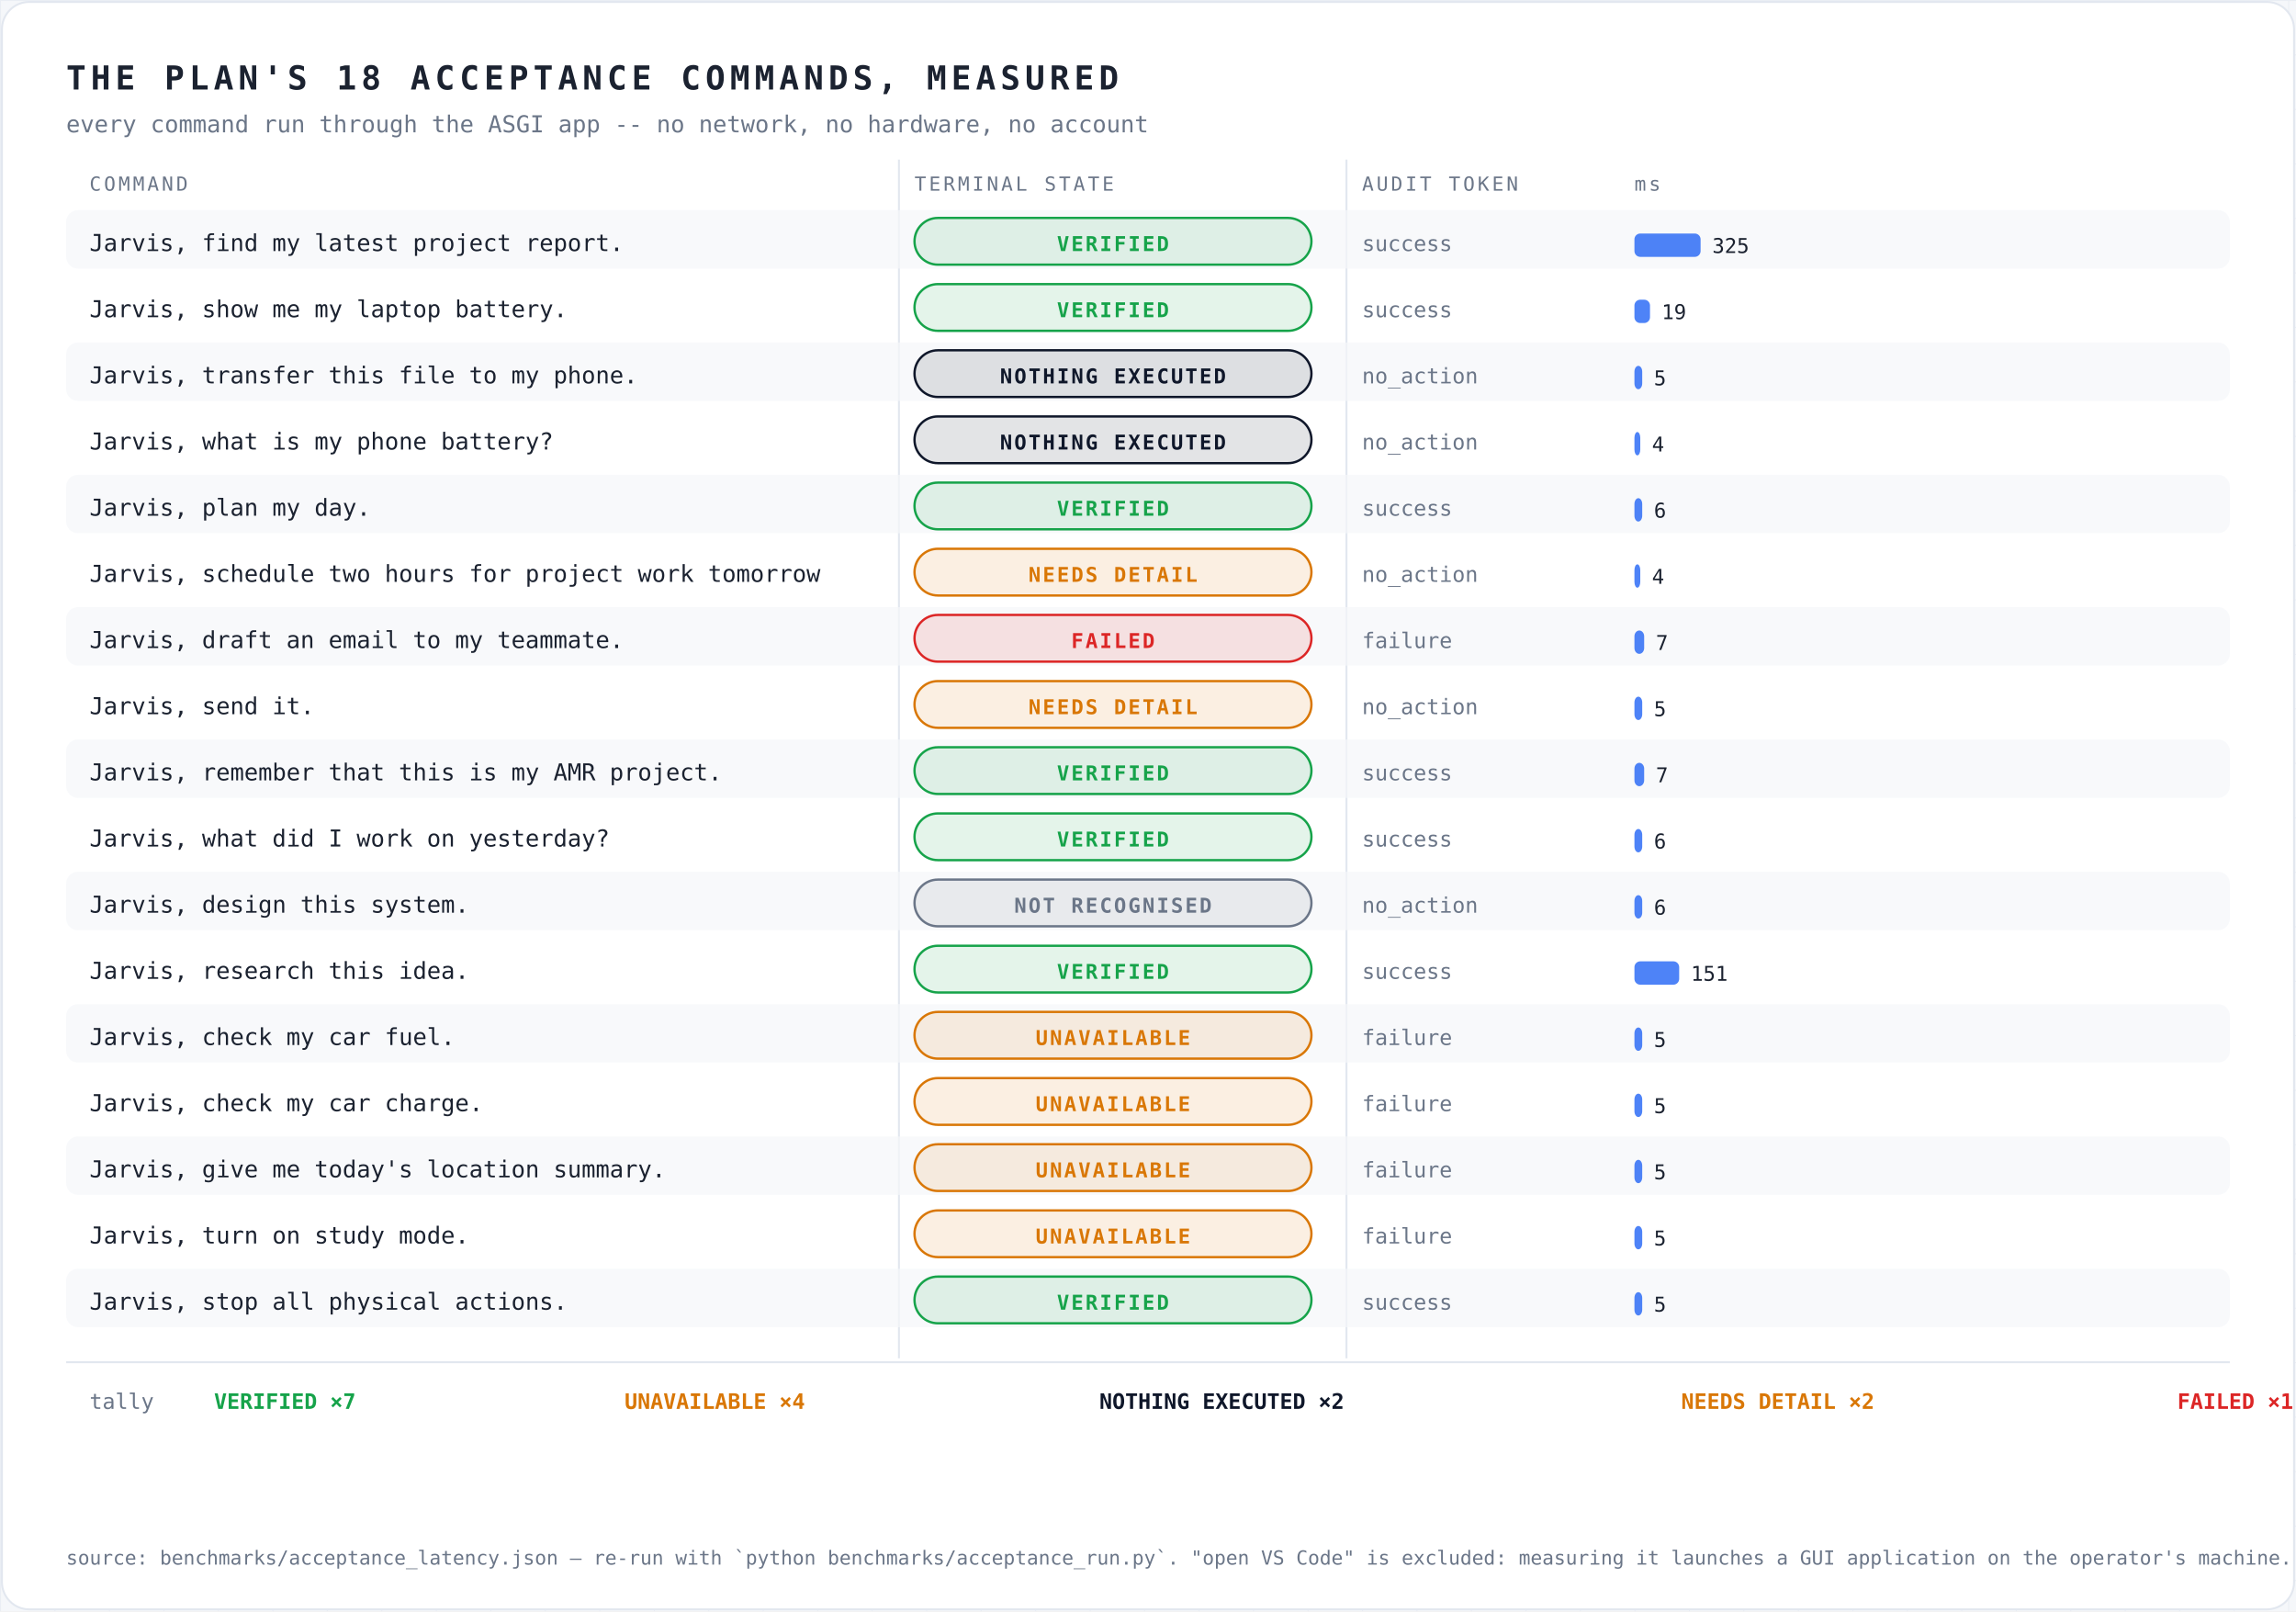
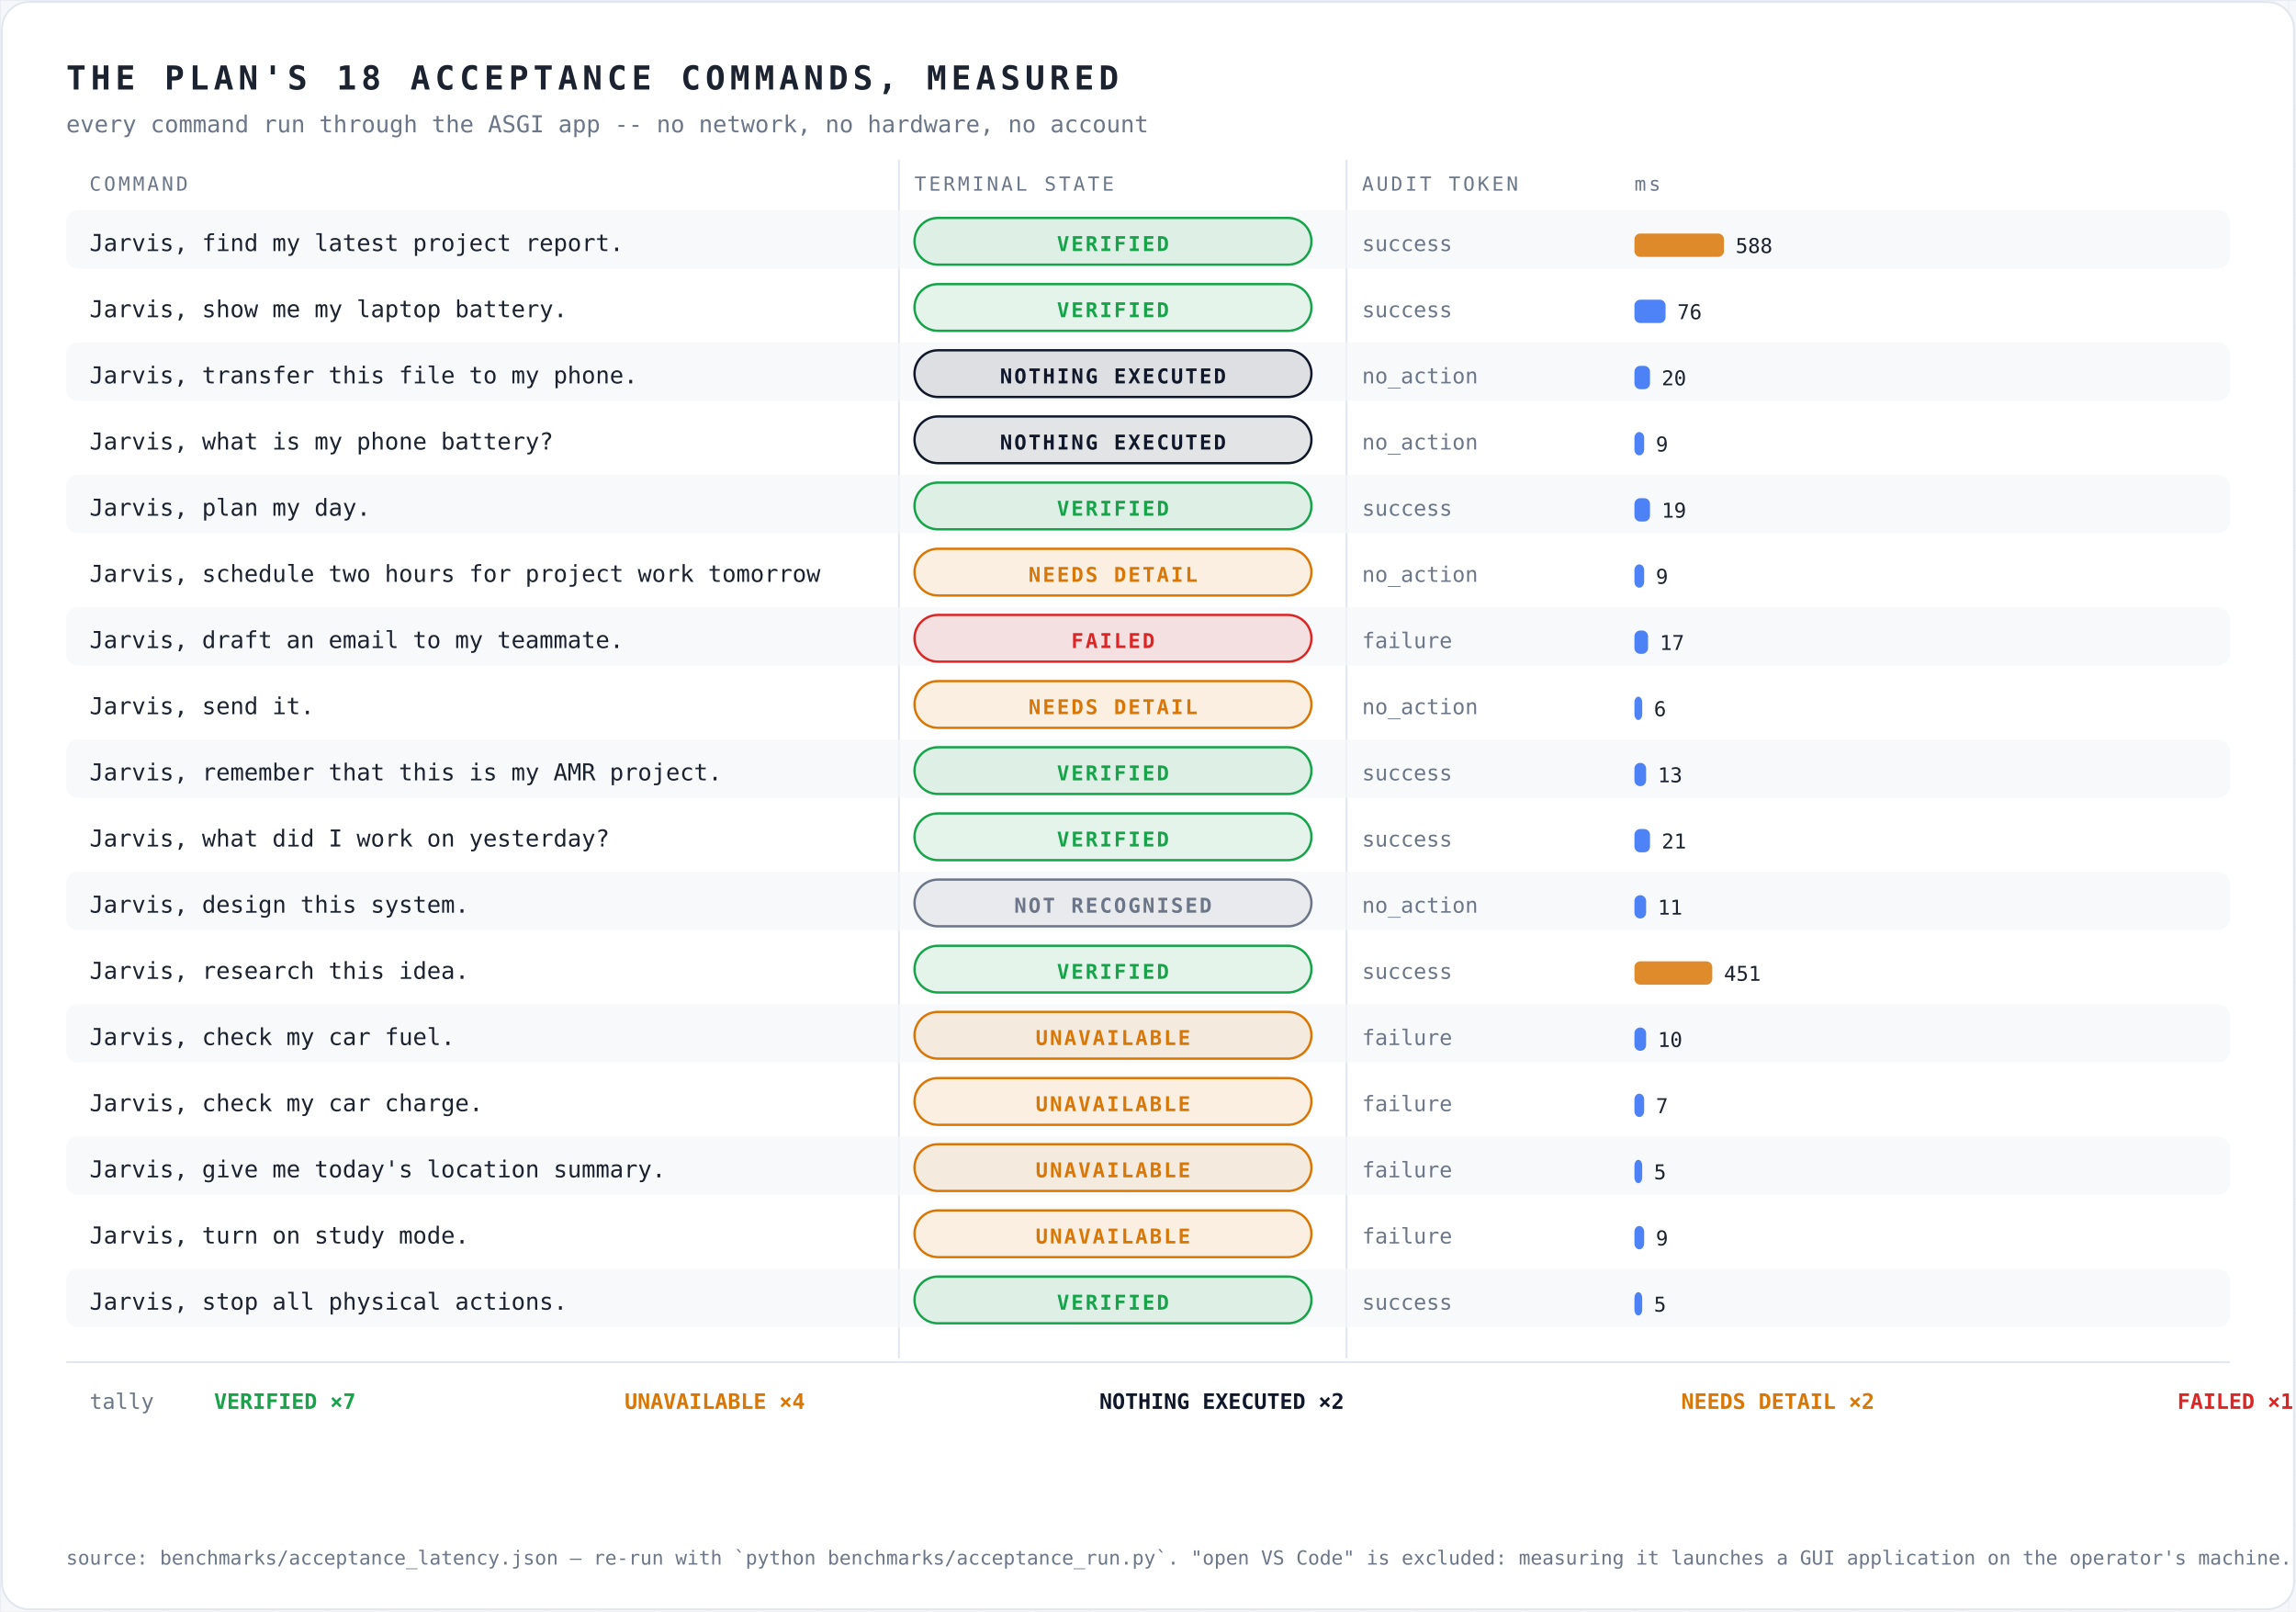
<svg xmlns="http://www.w3.org/2000/svg" width="1180" height="828" viewBox="0 0 1180 828" role="img" aria-label="THE PLAN'S 18 ACCEPTANCE COMMANDS, MEASURED: every command run through the ASGI app -- no network, no hardware, no account">
  <defs>
    <pattern id="grid" width="28" height="28" patternUnits="userSpaceOnUse">
      <path d="M28 0H0v28" fill="none" stroke="#e2e7ef" stroke-width="1" />
    </pattern>
  </defs>
  <rect width="100%" height="100%" fill="#f5f7fa" />
  <rect width="100%" height="100%" fill="url(#grid)" opacity=".55" />
  <rect x="1" y="1" width="1178" height="826" rx="14" fill="#ffffff" stroke="#e2e7ef" />
  <text x="34" y="46" font-family="ui-monospace, 'SF Mono', Menlo, Consolas, monospace" font-size="17" font-weight="700" letter-spacing="2.4" fill="#1b2230">THE PLAN'S 18 ACCEPTANCE COMMANDS, MEASURED</text>
  <text x="34" y="68" font-family="ui-monospace, 'SF Mono', Menlo, Consolas, monospace" font-size="12" fill="#6b7688">every command run through the ASGI app -- no network, no hardware, no account</text>
  <text x="46" y="98" font-family="ui-monospace, 'SF Mono', Menlo, Consolas, monospace" font-size="10" letter-spacing="1.4" fill="#6b7688">COMMAND</text>
  <text x="470" y="98" font-family="ui-monospace, 'SF Mono', Menlo, Consolas, monospace" font-size="10" letter-spacing="1.4" fill="#6b7688">TERMINAL STATE</text>
  <text x="700" y="98" font-family="ui-monospace, 'SF Mono', Menlo, Consolas, monospace" font-size="10" letter-spacing="1.4" fill="#6b7688">AUDIT TOKEN</text>
  <text x="840" y="98" font-family="ui-monospace, 'SF Mono', Menlo, Consolas, monospace" font-size="10" letter-spacing="1.4" fill="#6b7688">ms</text>
  <line x1="462" y1="82" x2="462" y2="698" stroke="#e2e7ef" />
  <line x1="692" y1="82" x2="692" y2="698" stroke="#e2e7ef" />
  <rect x="34" y="108" width="1112" height="30" rx="6" fill="#f5f7fa" opacity=".7" />
  <text x="46" y="129" font-family="ui-monospace, 'SF Mono', Menlo, Consolas, monospace" font-size="12" fill="#1b2230">Jarvis, find my latest project report.</text>
  <rect x="470" y="112" width="204" height="24" rx="12" fill="#16a34a" opacity=".12" />
  <rect x="470" y="112" width="204" height="24" rx="12" fill="none" stroke="#16a34a" stroke-width="1.2" />
  <text x="572.0" y="129" text-anchor="middle" font-family="ui-monospace, 'SF Mono', Menlo, Consolas, monospace" font-size="10.5" font-weight="700" letter-spacing="1" fill="#16a34a">VERIFIED</text>
  <text x="700" y="129" font-family="ui-monospace, 'SF Mono', Menlo, Consolas, monospace" font-size="11" fill="#6b7688">success</text>
-   <rect x="840" y="120" width="34" height="12" rx="3" fill="#2f6df6" opacity=".85" />
-   <text x="880" y="130" font-family="ui-monospace, 'SF Mono', Menlo, Consolas, monospace" font-size="10.5" fill="#1b2230">325</text>
+   <rect x="840" y="120" width="46" height="12" rx="3" fill="#d97706" opacity=".85" />
+   <text x="892" y="130" font-family="ui-monospace, 'SF Mono', Menlo, Consolas, monospace" font-size="10.5" fill="#1b2230">588</text>
  <text x="46" y="163" font-family="ui-monospace, 'SF Mono', Menlo, Consolas, monospace" font-size="12" fill="#1b2230">Jarvis, show me my laptop battery.</text>
  <rect x="470" y="146" width="204" height="24" rx="12" fill="#16a34a" opacity=".12" />
  <rect x="470" y="146" width="204" height="24" rx="12" fill="none" stroke="#16a34a" stroke-width="1.2" />
  <text x="572.0" y="163" text-anchor="middle" font-family="ui-monospace, 'SF Mono', Menlo, Consolas, monospace" font-size="10.5" font-weight="700" letter-spacing="1" fill="#16a34a">VERIFIED</text>
  <text x="700" y="163" font-family="ui-monospace, 'SF Mono', Menlo, Consolas, monospace" font-size="11" fill="#6b7688">success</text>
-   <rect x="840" y="154" width="8" height="12" rx="3" fill="#2f6df6" opacity=".85" />
-   <text x="854" y="164" font-family="ui-monospace, 'SF Mono', Menlo, Consolas, monospace" font-size="10.5" fill="#1b2230">19</text>
+   <rect x="840" y="154" width="16" height="12" rx="3" fill="#2f6df6" opacity=".85" />
+   <text x="862" y="164" font-family="ui-monospace, 'SF Mono', Menlo, Consolas, monospace" font-size="10.5" fill="#1b2230">76</text>
  <rect x="34" y="176" width="1112" height="30" rx="6" fill="#f5f7fa" opacity=".7" />
  <text x="46" y="197" font-family="ui-monospace, 'SF Mono', Menlo, Consolas, monospace" font-size="12" fill="#1b2230">Jarvis, transfer this file to my phone.</text>
  <rect x="470" y="180" width="204" height="24" rx="12" fill="#0f172a" opacity=".12" />
  <rect x="470" y="180" width="204" height="24" rx="12" fill="none" stroke="#0f172a" stroke-width="1.2" />
  <text x="572.0" y="197" text-anchor="middle" font-family="ui-monospace, 'SF Mono', Menlo, Consolas, monospace" font-size="10.5" font-weight="700" letter-spacing="1" fill="#0f172a">NOTHING EXECUTED</text>
  <text x="700" y="197" font-family="ui-monospace, 'SF Mono', Menlo, Consolas, monospace" font-size="11" fill="#6b7688">no_action</text>
-   <rect x="840" y="188" width="4" height="12" rx="3" fill="#2f6df6" opacity=".85" />
-   <text x="850" y="198" font-family="ui-monospace, 'SF Mono', Menlo, Consolas, monospace" font-size="10.5" fill="#1b2230">5</text>
+   <rect x="840" y="188" width="8" height="12" rx="3" fill="#2f6df6" opacity=".85" />
+   <text x="854" y="198" font-family="ui-monospace, 'SF Mono', Menlo, Consolas, monospace" font-size="10.5" fill="#1b2230">20</text>
  <text x="46" y="231" font-family="ui-monospace, 'SF Mono', Menlo, Consolas, monospace" font-size="12" fill="#1b2230">Jarvis, what is my phone battery?</text>
  <rect x="470" y="214" width="204" height="24" rx="12" fill="#0f172a" opacity=".12" />
  <rect x="470" y="214" width="204" height="24" rx="12" fill="none" stroke="#0f172a" stroke-width="1.2" />
  <text x="572.0" y="231" text-anchor="middle" font-family="ui-monospace, 'SF Mono', Menlo, Consolas, monospace" font-size="10.5" font-weight="700" letter-spacing="1" fill="#0f172a">NOTHING EXECUTED</text>
  <text x="700" y="231" font-family="ui-monospace, 'SF Mono', Menlo, Consolas, monospace" font-size="11" fill="#6b7688">no_action</text>
-   <rect x="840" y="222" width="3" height="12" rx="3" fill="#2f6df6" opacity=".85" />
-   <text x="849" y="232" font-family="ui-monospace, 'SF Mono', Menlo, Consolas, monospace" font-size="10.5" fill="#1b2230">4</text>
+   <rect x="840" y="222" width="5" height="12" rx="3" fill="#2f6df6" opacity=".85" />
+   <text x="851" y="232" font-family="ui-monospace, 'SF Mono', Menlo, Consolas, monospace" font-size="10.5" fill="#1b2230">9</text>
  <rect x="34" y="244" width="1112" height="30" rx="6" fill="#f5f7fa" opacity=".7" />
  <text x="46" y="265" font-family="ui-monospace, 'SF Mono', Menlo, Consolas, monospace" font-size="12" fill="#1b2230">Jarvis, plan my day.</text>
  <rect x="470" y="248" width="204" height="24" rx="12" fill="#16a34a" opacity=".12" />
  <rect x="470" y="248" width="204" height="24" rx="12" fill="none" stroke="#16a34a" stroke-width="1.2" />
  <text x="572.0" y="265" text-anchor="middle" font-family="ui-monospace, 'SF Mono', Menlo, Consolas, monospace" font-size="10.5" font-weight="700" letter-spacing="1" fill="#16a34a">VERIFIED</text>
  <text x="700" y="265" font-family="ui-monospace, 'SF Mono', Menlo, Consolas, monospace" font-size="11" fill="#6b7688">success</text>
-   <rect x="840" y="256" width="4" height="12" rx="3" fill="#2f6df6" opacity=".85" />
-   <text x="850" y="266" font-family="ui-monospace, 'SF Mono', Menlo, Consolas, monospace" font-size="10.5" fill="#1b2230">6</text>
+   <rect x="840" y="256" width="8" height="12" rx="3" fill="#2f6df6" opacity=".85" />
+   <text x="854" y="266" font-family="ui-monospace, 'SF Mono', Menlo, Consolas, monospace" font-size="10.5" fill="#1b2230">19</text>
  <text x="46" y="299" font-family="ui-monospace, 'SF Mono', Menlo, Consolas, monospace" font-size="12" fill="#1b2230">Jarvis, schedule two hours for project work tomorrow</text>
  <rect x="470" y="282" width="204" height="24" rx="12" fill="#d97706" opacity=".12" />
  <rect x="470" y="282" width="204" height="24" rx="12" fill="none" stroke="#d97706" stroke-width="1.2" />
  <text x="572.0" y="299" text-anchor="middle" font-family="ui-monospace, 'SF Mono', Menlo, Consolas, monospace" font-size="10.5" font-weight="700" letter-spacing="1" fill="#d97706">NEEDS DETAIL</text>
  <text x="700" y="299" font-family="ui-monospace, 'SF Mono', Menlo, Consolas, monospace" font-size="11" fill="#6b7688">no_action</text>
-   <rect x="840" y="290" width="3" height="12" rx="3" fill="#2f6df6" opacity=".85" />
-   <text x="849" y="300" font-family="ui-monospace, 'SF Mono', Menlo, Consolas, monospace" font-size="10.5" fill="#1b2230">4</text>
+   <rect x="840" y="290" width="5" height="12" rx="3" fill="#2f6df6" opacity=".85" />
+   <text x="851" y="300" font-family="ui-monospace, 'SF Mono', Menlo, Consolas, monospace" font-size="10.5" fill="#1b2230">9</text>
  <rect x="34" y="312" width="1112" height="30" rx="6" fill="#f5f7fa" opacity=".7" />
  <text x="46" y="333" font-family="ui-monospace, 'SF Mono', Menlo, Consolas, monospace" font-size="12" fill="#1b2230">Jarvis, draft an email to my teammate.</text>
  <rect x="470" y="316" width="204" height="24" rx="12" fill="#dc2626" opacity=".12" />
  <rect x="470" y="316" width="204" height="24" rx="12" fill="none" stroke="#dc2626" stroke-width="1.2" />
  <text x="572.0" y="333" text-anchor="middle" font-family="ui-monospace, 'SF Mono', Menlo, Consolas, monospace" font-size="10.5" font-weight="700" letter-spacing="1" fill="#dc2626">FAILED</text>
  <text x="700" y="333" font-family="ui-monospace, 'SF Mono', Menlo, Consolas, monospace" font-size="11" fill="#6b7688">failure</text>
-   <rect x="840" y="324" width="5" height="12" rx="3" fill="#2f6df6" opacity=".85" />
-   <text x="851" y="334" font-family="ui-monospace, 'SF Mono', Menlo, Consolas, monospace" font-size="10.5" fill="#1b2230">7</text>
+   <rect x="840" y="324" width="7" height="12" rx="3" fill="#2f6df6" opacity=".85" />
+   <text x="853" y="334" font-family="ui-monospace, 'SF Mono', Menlo, Consolas, monospace" font-size="10.5" fill="#1b2230">17</text>
  <text x="46" y="367" font-family="ui-monospace, 'SF Mono', Menlo, Consolas, monospace" font-size="12" fill="#1b2230">Jarvis, send it.</text>
  <rect x="470" y="350" width="204" height="24" rx="12" fill="#d97706" opacity=".12" />
  <rect x="470" y="350" width="204" height="24" rx="12" fill="none" stroke="#d97706" stroke-width="1.2" />
  <text x="572.0" y="367" text-anchor="middle" font-family="ui-monospace, 'SF Mono', Menlo, Consolas, monospace" font-size="10.5" font-weight="700" letter-spacing="1" fill="#d97706">NEEDS DETAIL</text>
  <text x="700" y="367" font-family="ui-monospace, 'SF Mono', Menlo, Consolas, monospace" font-size="11" fill="#6b7688">no_action</text>
  <rect x="840" y="358" width="4" height="12" rx="3" fill="#2f6df6" opacity=".85" />
-   <text x="850" y="368" font-family="ui-monospace, 'SF Mono', Menlo, Consolas, monospace" font-size="10.5" fill="#1b2230">5</text>
+   <text x="850" y="368" font-family="ui-monospace, 'SF Mono', Menlo, Consolas, monospace" font-size="10.5" fill="#1b2230">6</text>
  <rect x="34" y="380" width="1112" height="30" rx="6" fill="#f5f7fa" opacity=".7" />
  <text x="46" y="401" font-family="ui-monospace, 'SF Mono', Menlo, Consolas, monospace" font-size="12" fill="#1b2230">Jarvis, remember that this is my AMR project.</text>
  <rect x="470" y="384" width="204" height="24" rx="12" fill="#16a34a" opacity=".12" />
  <rect x="470" y="384" width="204" height="24" rx="12" fill="none" stroke="#16a34a" stroke-width="1.2" />
  <text x="572.0" y="401" text-anchor="middle" font-family="ui-monospace, 'SF Mono', Menlo, Consolas, monospace" font-size="10.5" font-weight="700" letter-spacing="1" fill="#16a34a">VERIFIED</text>
  <text x="700" y="401" font-family="ui-monospace, 'SF Mono', Menlo, Consolas, monospace" font-size="11" fill="#6b7688">success</text>
-   <rect x="840" y="392" width="5" height="12" rx="3" fill="#2f6df6" opacity=".85" />
-   <text x="851" y="402" font-family="ui-monospace, 'SF Mono', Menlo, Consolas, monospace" font-size="10.5" fill="#1b2230">7</text>
+   <rect x="840" y="392" width="6" height="12" rx="3" fill="#2f6df6" opacity=".85" />
+   <text x="852" y="402" font-family="ui-monospace, 'SF Mono', Menlo, Consolas, monospace" font-size="10.5" fill="#1b2230">13</text>
  <text x="46" y="435" font-family="ui-monospace, 'SF Mono', Menlo, Consolas, monospace" font-size="12" fill="#1b2230">Jarvis, what did I work on yesterday?</text>
  <rect x="470" y="418" width="204" height="24" rx="12" fill="#16a34a" opacity=".12" />
  <rect x="470" y="418" width="204" height="24" rx="12" fill="none" stroke="#16a34a" stroke-width="1.2" />
  <text x="572.0" y="435" text-anchor="middle" font-family="ui-monospace, 'SF Mono', Menlo, Consolas, monospace" font-size="10.5" font-weight="700" letter-spacing="1" fill="#16a34a">VERIFIED</text>
  <text x="700" y="435" font-family="ui-monospace, 'SF Mono', Menlo, Consolas, monospace" font-size="11" fill="#6b7688">success</text>
-   <rect x="840" y="426" width="4" height="12" rx="3" fill="#2f6df6" opacity=".85" />
-   <text x="850" y="436" font-family="ui-monospace, 'SF Mono', Menlo, Consolas, monospace" font-size="10.5" fill="#1b2230">6</text>
+   <rect x="840" y="426" width="8" height="12" rx="3" fill="#2f6df6" opacity=".85" />
+   <text x="854" y="436" font-family="ui-monospace, 'SF Mono', Menlo, Consolas, monospace" font-size="10.5" fill="#1b2230">21</text>
  <rect x="34" y="448" width="1112" height="30" rx="6" fill="#f5f7fa" opacity=".7" />
  <text x="46" y="469" font-family="ui-monospace, 'SF Mono', Menlo, Consolas, monospace" font-size="12" fill="#1b2230">Jarvis, design this system.</text>
  <rect x="470" y="452" width="204" height="24" rx="12" fill="#6b7688" opacity=".12" />
  <rect x="470" y="452" width="204" height="24" rx="12" fill="none" stroke="#6b7688" stroke-width="1.2" />
  <text x="572.0" y="469" text-anchor="middle" font-family="ui-monospace, 'SF Mono', Menlo, Consolas, monospace" font-size="10.5" font-weight="700" letter-spacing="1" fill="#6b7688">NOT RECOGNISED</text>
  <text x="700" y="469" font-family="ui-monospace, 'SF Mono', Menlo, Consolas, monospace" font-size="11" fill="#6b7688">no_action</text>
-   <rect x="840" y="460" width="4" height="12" rx="3" fill="#2f6df6" opacity=".85" />
-   <text x="850" y="470" font-family="ui-monospace, 'SF Mono', Menlo, Consolas, monospace" font-size="10.5" fill="#1b2230">6</text>
+   <rect x="840" y="460" width="6" height="12" rx="3" fill="#2f6df6" opacity=".85" />
+   <text x="852" y="470" font-family="ui-monospace, 'SF Mono', Menlo, Consolas, monospace" font-size="10.5" fill="#1b2230">11</text>
  <text x="46" y="503" font-family="ui-monospace, 'SF Mono', Menlo, Consolas, monospace" font-size="12" fill="#1b2230">Jarvis, research this idea.</text>
  <rect x="470" y="486" width="204" height="24" rx="12" fill="#16a34a" opacity=".12" />
  <rect x="470" y="486" width="204" height="24" rx="12" fill="none" stroke="#16a34a" stroke-width="1.2" />
  <text x="572.0" y="503" text-anchor="middle" font-family="ui-monospace, 'SF Mono', Menlo, Consolas, monospace" font-size="10.5" font-weight="700" letter-spacing="1" fill="#16a34a">VERIFIED</text>
  <text x="700" y="503" font-family="ui-monospace, 'SF Mono', Menlo, Consolas, monospace" font-size="11" fill="#6b7688">success</text>
-   <rect x="840" y="494" width="23" height="12" rx="3" fill="#2f6df6" opacity=".85" />
-   <text x="869" y="504" font-family="ui-monospace, 'SF Mono', Menlo, Consolas, monospace" font-size="10.5" fill="#1b2230">151</text>
+   <rect x="840" y="494" width="40" height="12" rx="3" fill="#d97706" opacity=".85" />
+   <text x="886" y="504" font-family="ui-monospace, 'SF Mono', Menlo, Consolas, monospace" font-size="10.5" fill="#1b2230">451</text>
  <rect x="34" y="516" width="1112" height="30" rx="6" fill="#f5f7fa" opacity=".7" />
  <text x="46" y="537" font-family="ui-monospace, 'SF Mono', Menlo, Consolas, monospace" font-size="12" fill="#1b2230">Jarvis, check my car fuel.</text>
  <rect x="470" y="520" width="204" height="24" rx="12" fill="#d97706" opacity=".12" />
  <rect x="470" y="520" width="204" height="24" rx="12" fill="none" stroke="#d97706" stroke-width="1.2" />
  <text x="572.0" y="537" text-anchor="middle" font-family="ui-monospace, 'SF Mono', Menlo, Consolas, monospace" font-size="10.5" font-weight="700" letter-spacing="1" fill="#d97706">UNAVAILABLE</text>
  <text x="700" y="537" font-family="ui-monospace, 'SF Mono', Menlo, Consolas, monospace" font-size="11" fill="#6b7688">failure</text>
-   <rect x="840" y="528" width="4" height="12" rx="3" fill="#2f6df6" opacity=".85" />
-   <text x="850" y="538" font-family="ui-monospace, 'SF Mono', Menlo, Consolas, monospace" font-size="10.5" fill="#1b2230">5</text>
+   <rect x="840" y="528" width="6" height="12" rx="3" fill="#2f6df6" opacity=".85" />
+   <text x="852" y="538" font-family="ui-monospace, 'SF Mono', Menlo, Consolas, monospace" font-size="10.5" fill="#1b2230">10</text>
  <text x="46" y="571" font-family="ui-monospace, 'SF Mono', Menlo, Consolas, monospace" font-size="12" fill="#1b2230">Jarvis, check my car charge.</text>
  <rect x="470" y="554" width="204" height="24" rx="12" fill="#d97706" opacity=".12" />
  <rect x="470" y="554" width="204" height="24" rx="12" fill="none" stroke="#d97706" stroke-width="1.2" />
  <text x="572.0" y="571" text-anchor="middle" font-family="ui-monospace, 'SF Mono', Menlo, Consolas, monospace" font-size="10.5" font-weight="700" letter-spacing="1" fill="#d97706">UNAVAILABLE</text>
  <text x="700" y="571" font-family="ui-monospace, 'SF Mono', Menlo, Consolas, monospace" font-size="11" fill="#6b7688">failure</text>
-   <rect x="840" y="562" width="4" height="12" rx="3" fill="#2f6df6" opacity=".85" />
-   <text x="850" y="572" font-family="ui-monospace, 'SF Mono', Menlo, Consolas, monospace" font-size="10.5" fill="#1b2230">5</text>
+   <rect x="840" y="562" width="5" height="12" rx="3" fill="#2f6df6" opacity=".85" />
+   <text x="851" y="572" font-family="ui-monospace, 'SF Mono', Menlo, Consolas, monospace" font-size="10.5" fill="#1b2230">7</text>
  <rect x="34" y="584" width="1112" height="30" rx="6" fill="#f5f7fa" opacity=".7" />
  <text x="46" y="605" font-family="ui-monospace, 'SF Mono', Menlo, Consolas, monospace" font-size="12" fill="#1b2230">Jarvis, give me today's location summary.</text>
  <rect x="470" y="588" width="204" height="24" rx="12" fill="#d97706" opacity=".12" />
  <rect x="470" y="588" width="204" height="24" rx="12" fill="none" stroke="#d97706" stroke-width="1.2" />
  <text x="572.0" y="605" text-anchor="middle" font-family="ui-monospace, 'SF Mono', Menlo, Consolas, monospace" font-size="10.5" font-weight="700" letter-spacing="1" fill="#d97706">UNAVAILABLE</text>
  <text x="700" y="605" font-family="ui-monospace, 'SF Mono', Menlo, Consolas, monospace" font-size="11" fill="#6b7688">failure</text>
  <rect x="840" y="596" width="4" height="12" rx="3" fill="#2f6df6" opacity=".85" />
  <text x="850" y="606" font-family="ui-monospace, 'SF Mono', Menlo, Consolas, monospace" font-size="10.5" fill="#1b2230">5</text>
  <text x="46" y="639" font-family="ui-monospace, 'SF Mono', Menlo, Consolas, monospace" font-size="12" fill="#1b2230">Jarvis, turn on study mode.</text>
  <rect x="470" y="622" width="204" height="24" rx="12" fill="#d97706" opacity=".12" />
  <rect x="470" y="622" width="204" height="24" rx="12" fill="none" stroke="#d97706" stroke-width="1.2" />
  <text x="572.0" y="639" text-anchor="middle" font-family="ui-monospace, 'SF Mono', Menlo, Consolas, monospace" font-size="10.5" font-weight="700" letter-spacing="1" fill="#d97706">UNAVAILABLE</text>
  <text x="700" y="639" font-family="ui-monospace, 'SF Mono', Menlo, Consolas, monospace" font-size="11" fill="#6b7688">failure</text>
-   <rect x="840" y="630" width="4" height="12" rx="3" fill="#2f6df6" opacity=".85" />
-   <text x="850" y="640" font-family="ui-monospace, 'SF Mono', Menlo, Consolas, monospace" font-size="10.5" fill="#1b2230">5</text>
+   <rect x="840" y="630" width="5" height="12" rx="3" fill="#2f6df6" opacity=".85" />
+   <text x="851" y="640" font-family="ui-monospace, 'SF Mono', Menlo, Consolas, monospace" font-size="10.5" fill="#1b2230">9</text>
  <rect x="34" y="652" width="1112" height="30" rx="6" fill="#f5f7fa" opacity=".7" />
  <text x="46" y="673" font-family="ui-monospace, 'SF Mono', Menlo, Consolas, monospace" font-size="12" fill="#1b2230">Jarvis, stop all physical actions.</text>
  <rect x="470" y="656" width="204" height="24" rx="12" fill="#16a34a" opacity=".12" />
  <rect x="470" y="656" width="204" height="24" rx="12" fill="none" stroke="#16a34a" stroke-width="1.2" />
  <text x="572.0" y="673" text-anchor="middle" font-family="ui-monospace, 'SF Mono', Menlo, Consolas, monospace" font-size="10.5" font-weight="700" letter-spacing="1" fill="#16a34a">VERIFIED</text>
  <text x="700" y="673" font-family="ui-monospace, 'SF Mono', Menlo, Consolas, monospace" font-size="11" fill="#6b7688">success</text>
  <rect x="840" y="664" width="4" height="12" rx="3" fill="#2f6df6" opacity=".85" />
  <text x="850" y="674" font-family="ui-monospace, 'SF Mono', Menlo, Consolas, monospace" font-size="10.5" fill="#1b2230">5</text>
  <line x1="34" y1="700" x2="1146" y2="700" stroke="#e2e7ef" />
  <text x="46" y="724" font-family="ui-monospace, 'SF Mono', Menlo, Consolas, monospace" font-size="11" fill="#6b7688">tally</text>
  <text x="110" y="724" font-family="ui-monospace, 'SF Mono', Menlo, Consolas, monospace" font-size="11" font-weight="700" fill="#16a34a">VERIFIED ×7</text>
  <text x="321" y="724" font-family="ui-monospace, 'SF Mono', Menlo, Consolas, monospace" font-size="11" font-weight="700" fill="#d97706">UNAVAILABLE ×4</text>
  <text x="565" y="724" font-family="ui-monospace, 'SF Mono', Menlo, Consolas, monospace" font-size="11" font-weight="700" fill="#0f172a">NOTHING EXECUTED ×2</text>
  <text x="864" y="724" font-family="ui-monospace, 'SF Mono', Menlo, Consolas, monospace" font-size="11" font-weight="700" fill="#d97706">NEEDS DETAIL ×2</text>
  <text x="1119" y="724" font-family="ui-monospace, 'SF Mono', Menlo, Consolas, monospace" font-size="11" font-weight="700" fill="#dc2626">FAILED ×1</text>
  <text x="1308" y="724" font-family="ui-monospace, 'SF Mono', Menlo, Consolas, monospace" font-size="11" font-weight="700" fill="#6b7688">NOT RECOGNISED ×1</text>
  <text x="34" y="804" font-family="ui-monospace, 'SF Mono', Menlo, Consolas, monospace" font-size="10" fill="#6b7688">source: benchmarks/acceptance_latency.json — re-run with `python benchmarks/acceptance_run.py`. "open VS Code" is excluded: measuring it launches a GUI application on the operator's machine.</text>
</svg>
